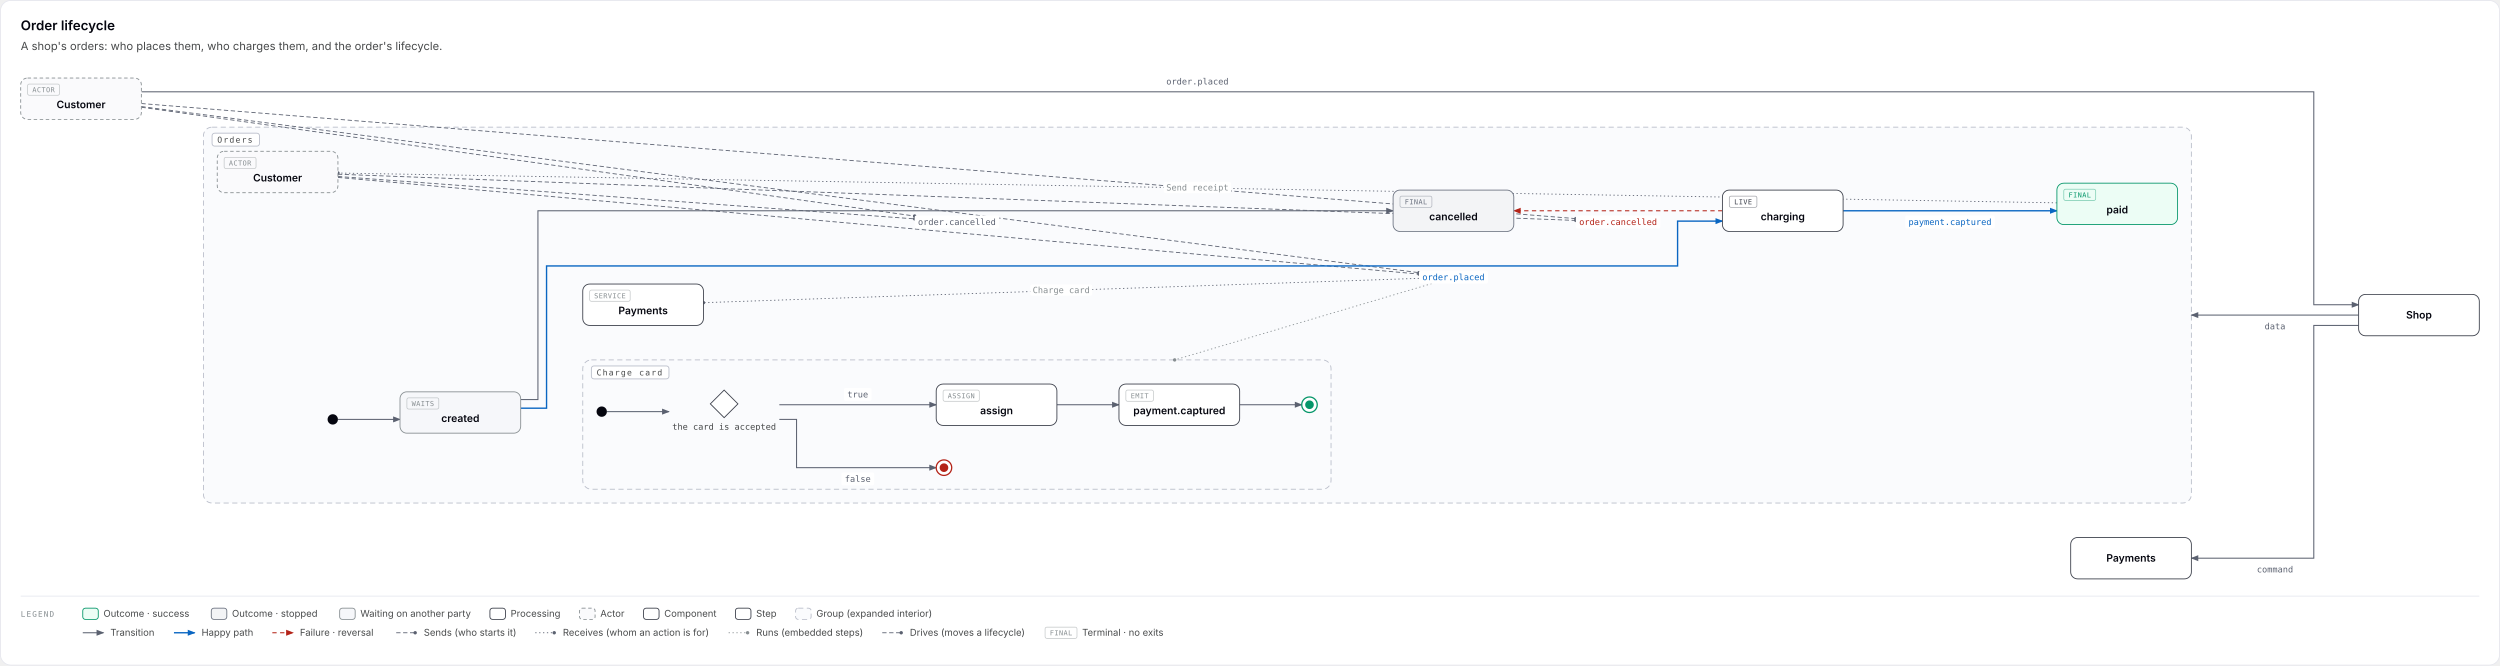
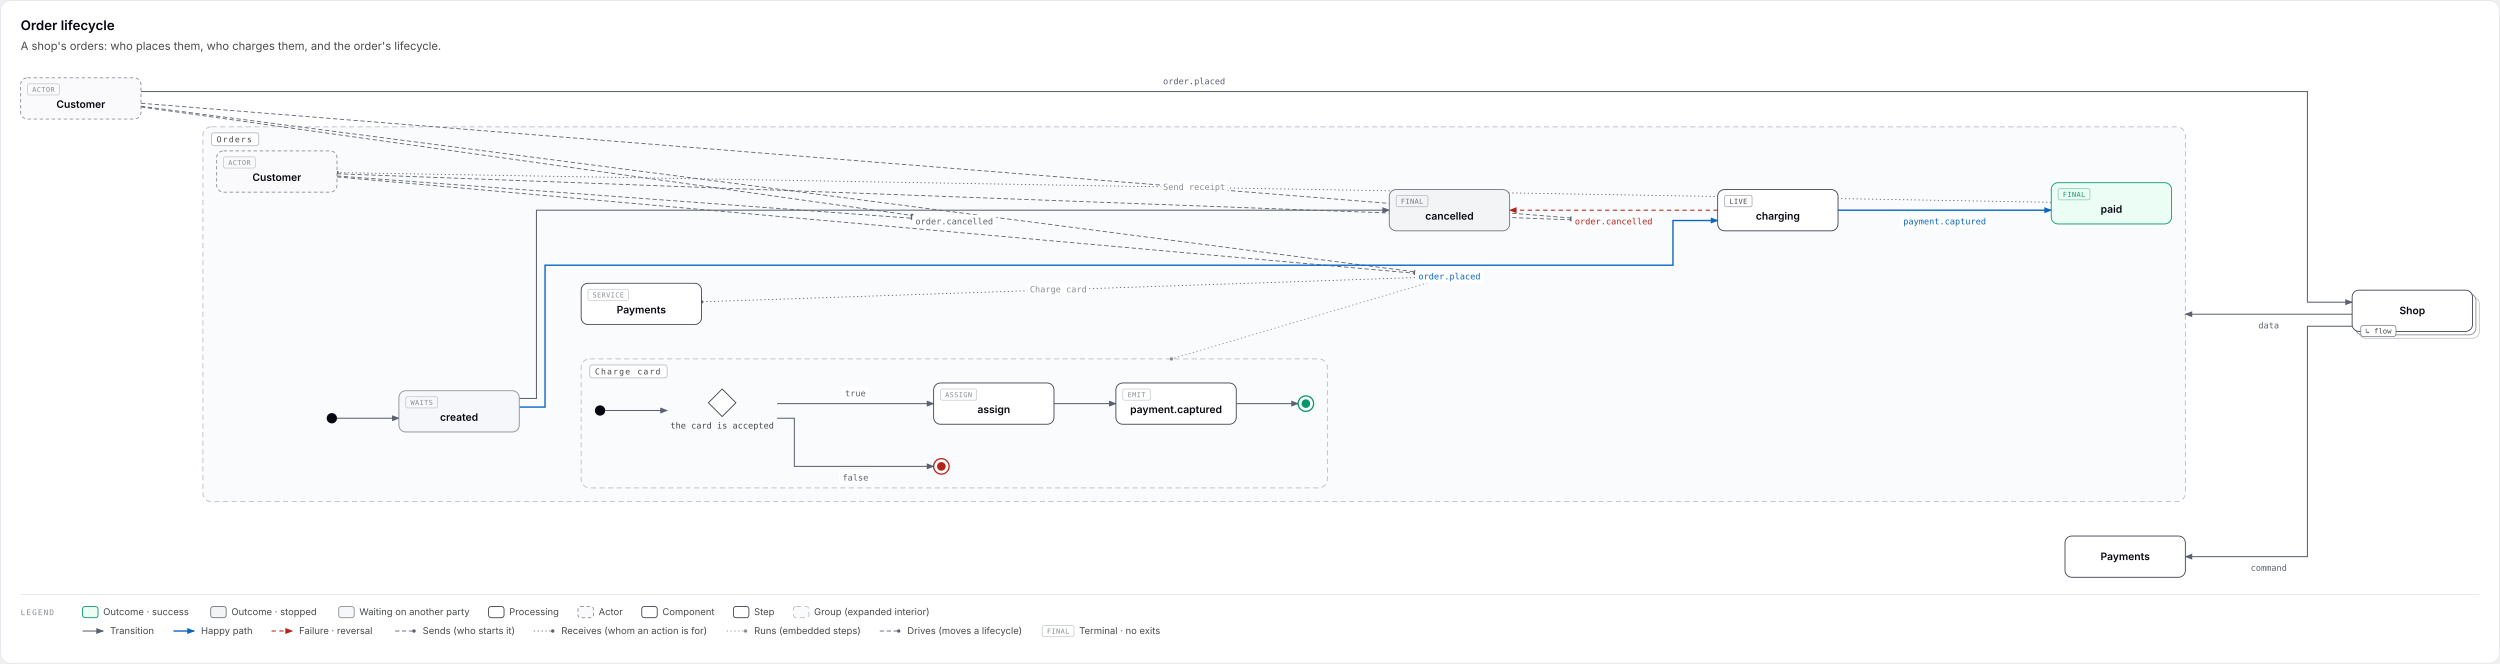
- <svg xmlns="http://www.w3.org/2000/svg" viewBox="0 0 2900 772" width="2900" height="772" role="img" aria-label="Order lifecycle">
+ <svg xmlns="http://www.w3.org/2000/svg" viewBox="0 0 2908 772" width="2908" height="772" role="img" aria-label="Order lifecycle">
  <defs>
    <marker id="sw-cnv_orderLifecycle-m-edge-default" markerWidth="9" markerHeight="7" refX="8" refY="3.5" orient="auto" markerUnits="userSpaceOnUse">
      <polygon points="0 0, 9 3.5, 0 7" fill="#5B6170" />
    </marker>
    <marker id="sw-cnv_orderLifecycle-m-edge-happy" markerWidth="9" markerHeight="7" refX="8" refY="3.5" orient="auto" markerUnits="userSpaceOnUse">
      <polygon points="0 0, 9 3.5, 0 7" fill="#0A66C2" />
    </marker>
    <marker id="sw-cnv_orderLifecycle-m-edge-failure" markerWidth="9" markerHeight="7" refX="8" refY="3.5" orient="auto" markerUnits="userSpaceOnUse">
      <polygon points="0 0, 9 3.5, 0 7" fill="#B42318" />
    </marker>
  </defs>
-   <rect x="0.5" y="0.5" width="2899" height="771" rx="12" fill="#FFFFFF" stroke="#E6E7EE" />
+   <rect x="0.5" y="0.5" width="2907" height="771" rx="12" fill="#FFFFFF" stroke="#E6E7EE" />
  <text x="24" y="35" font-family="'Inter',-apple-system,'Segoe UI',sans-serif" font-size="15.5" font-weight="600" fill="#05060F">Order lifecycle</text>
  <text x="24" y="58" font-family="'Inter',-apple-system,'Segoe UI',sans-serif" font-size="13" fill="#464849">A shop's orders: who places them, who charges them, and the order's lifecycle.</text>
  <g transform="translate(24 86.5)">
    <g class="frame" data-id="nod_orders">
      <rect x="212" y="61" width="2306" height="436" rx="10" fill="#FAFBFD" stroke="#B9BDC9" stroke-dasharray="6,4" />
      <rect x="222" y="68" width="55" height="15" rx="3" fill="#FFFFFF" stroke="#B9BDC9" />
      <text x="228" y="79" font-family="'Geist Mono','SF Mono','Fira Code',Consolas,monospace" font-size="9.5" letter-spacing="0.14em" fill="#464849">Orders</text>
    </g>
    <g class="frame" data-id="nod_chargeSteps">
      <rect x="652" y="331" width="868" height="150" rx="10" fill="#FAFBFD" stroke="#B9BDC9" stroke-dasharray="6,4" />
      <rect x="662" y="338" width="90" height="15" rx="3" fill="#FFFFFF" stroke="#B9BDC9" />
      <text x="668" y="349" font-family="'Geist Mono','SF Mono','Fira Code',Consolas,monospace" font-size="9.5" letter-spacing="0.14em" fill="#464849">Charge card</text>
    </g>
    <g class="association" data-id="drives:nod_customer:edg_chargingCancelled" data-role="drives">
      <path d="M 140 33.6 L 1804 167.1" fill="none" stroke="#5B6170" stroke-width="1" stroke-dasharray="5,3" />
      <circle cx="1804" cy="167.1" r="2" fill="#5B6170" />
    </g>
    <g class="association" data-id="drives:nod_customer:edg_createdCancelled" data-role="drives">
      <path d="M 140 37.9 L 1037 164.1" fill="none" stroke="#5B6170" stroke-width="1" stroke-dasharray="5,3" />
      <circle cx="1037" cy="164.1" r="2" fill="#5B6170" />
    </g>
    <g class="association" data-id="drives:nod_customer:edg_createdCharging" data-role="drives">
      <path d="M 140 37.1 L 1622 229.8" fill="none" stroke="#5B6170" stroke-width="1" stroke-dasharray="5,3" />
      <circle cx="1622" cy="229.8" r="2" fill="#5B6170" />
    </g>
    <g class="association" data-id="receives:edg_createdCharging:nod_paymentsHere" data-role="receives">
      <path d="M 1622 236.4 L 792 264.6" fill="none" stroke="#5B6170" stroke-width="1" stroke-dasharray="1.5,3" />
      <circle cx="792" cy="264.6" r="2" fill="#5B6170" />
      <rect x="1171" y="243.5" width="72" height="13" rx="2" fill="#FFFFFF" />
      <text x="1207" y="253.5" font-family="'Geist Mono','SF Mono','Fira Code',Consolas,monospace" font-size="10" text-anchor="middle" fill="#878E91">Charge card</text>
    </g>
    <g class="association" data-id="receives:nod_paid:nod_customerHere" data-role="receives">
      <path d="M 2362 148.8 L 368 114.2" fill="none" stroke="#5B6170" stroke-width="1" stroke-dasharray="1.5,3" />
      <circle cx="368" cy="114.2" r="2" fill="#5B6170" />
      <rect x="1326" y="124.5" width="78" height="13" rx="2" fill="#FFFFFF" />
      <text x="1365" y="134.5" font-family="'Geist Mono','SF Mono','Fira Code',Consolas,monospace" font-size="10" text-anchor="middle" fill="#878E91">Send receipt</text>
    </g>
    <g class="association" data-id="runs:edg_createdCharging:nod_chargeSteps" data-role="runs">
      <path d="M 1636.7 242.5 L 1338.6 331" fill="none" stroke="#878E91" stroke-width="1" stroke-dasharray="1.5,3" />
      <circle cx="1338.6" cy="331" r="2" fill="#878E91" />
    </g>
    <g class="association" data-id="sends:nod_customerHere:edg_chargingCancelled" data-role="sends">
      <path d="M 368 115.6 L 1804 169.2" fill="none" stroke="#5B6170" stroke-width="1" stroke-dasharray="5,3" />
      <circle cx="1804" cy="169.2" r="2" fill="#5B6170" />
    </g>
    <g class="association" data-id="sends:nod_customerHere:edg_createdCancelled" data-role="sends">
      <path d="M 368 118.2 L 1037 167.4" fill="none" stroke="#5B6170" stroke-width="1" stroke-dasharray="5,3" />
      <circle cx="1037" cy="167.4" r="2" fill="#5B6170" />
    </g>
    <g class="association" data-id="sends:nod_customerHere:edg_createdCharging" data-role="sends">
      <path d="M 368 119.3 L 1622 231.4" fill="none" stroke="#5B6170" stroke-width="1" stroke-dasharray="5,3" />
      <circle cx="1622" cy="231.4" r="2" fill="#5B6170" />
    </g>
    <path d="M 880 383 L 1062 383" fill="none" stroke="#5B6170" stroke-width="1.2" marker-end="url(#sw-cnv_orderLifecycle-m-edge-default)" data-id="edg_chargeAccepted" />
    <path d="M 680 391 L 752 391" fill="none" stroke="#5B6170" stroke-width="1.2" marker-end="url(#sw-cnv_orderLifecycle-m-edge-default)" data-id="edg_chargeCheck" />
    <path d="M 1414 383 L 1486 383" fill="none" stroke="#5B6170" stroke-width="1.2" marker-end="url(#sw-cnv_orderLifecycle-m-edge-default)" data-id="edg_chargeEnd" />
    <path d="M 1202 383 L 1274 383" fill="none" stroke="#5B6170" stroke-width="1.2" marker-end="url(#sw-cnv_orderLifecycle-m-edge-default)" data-id="edg_chargeMark" />
    <path d="M 880 400 L 900 400 L 900 456 L 1062 456" fill="none" stroke="#5B6170" stroke-width="1.2" marker-end="url(#sw-cnv_orderLifecycle-m-edge-default)" data-id="edg_chargeRefused" />
    <path d="M 1974 158 L 1732 158" fill="none" stroke="#B42318" stroke-width="1.2" stroke-dasharray="5,4" marker-end="url(#sw-cnv_orderLifecycle-m-edge-failure)" data-id="edg_chargingCancelled" />
    <path d="M 2114 158 L 2362 158" fill="none" stroke="#0A66C2" stroke-width="1.6" marker-end="url(#sw-cnv_orderLifecycle-m-edge-happy)" data-id="edg_chargingPaid" />
    <path d="M 580 377 L 600 377 L 600 158 L 1592 158" fill="none" stroke="#5B6170" stroke-width="1.2" marker-end="url(#sw-cnv_orderLifecycle-m-edge-default)" data-id="edg_createdCancelled" />
    <path d="M 580 387 L 610 387 L 610 222 L 1922 222 L 1922 170 L 1974 170" fill="none" stroke="#0A66C2" stroke-width="1.6" marker-end="url(#sw-cnv_orderLifecycle-m-edge-happy)" data-id="edg_createdCharging" />
    <path d="M 368 400 L 440 400" fill="none" stroke="#5B6170" stroke-width="1.2" marker-end="url(#sw-cnv_orderLifecycle-m-edge-default)" data-id="edg_initCreated" />
-     <path d="M 140 20 L 2660 20 L 2660 267 L 2712 267" fill="none" stroke="#5B6170" stroke-width="1.2" marker-end="url(#sw-cnv_orderLifecycle-m-edge-default)" data-id="edg_customerShop" />
+     <path d="M 140 20 L 2660 20 L 2660 265 L 2712 265" fill="none" stroke="#5B6170" stroke-width="1.2" marker-end="url(#sw-cnv_orderLifecycle-m-edge-default)" data-id="edg_customerShop" />
    <path d="M 2712 279 L 2518 279" fill="none" stroke="#5B6170" stroke-width="1.2" marker-end="url(#sw-cnv_orderLifecycle-m-edge-default)" data-id="edg_shopOrders" />
-     <path d="M 2712 291 L 2660 291 L 2660 561 L 2518 561" fill="none" stroke="#5B6170" stroke-width="1.2" marker-end="url(#sw-cnv_orderLifecycle-m-edge-default)" data-id="edg_shopPayments" />
+     <path d="M 2712 293 L 2660 293 L 2660 561 L 2518 561" fill="none" stroke="#5B6170" stroke-width="1.2" marker-end="url(#sw-cnv_orderLifecycle-m-edge-default)" data-id="edg_shopPayments" />
    <g class="label" data-id="edg_chargeAccepted">
      <rect x="955" y="363.5" width="32" height="15" rx="2" fill="#FFFFFF" />
      <text x="971" y="374.5" font-family="'Geist Mono','SF Mono','Fira Code',Consolas,monospace" font-size="10" text-anchor="middle" fill="#5B6170">true</text>
    </g>
    <g class="label" data-id="edg_chargeRefused">
      <rect x="952" y="461.5" width="38" height="15" rx="2" fill="#FFFFFF" />
      <text x="971" y="472.5" font-family="'Geist Mono','SF Mono','Fira Code',Consolas,monospace" font-size="10" text-anchor="middle" fill="#5B6170">false</text>
    </g>
    <g class="label" data-id="edg_chargingCancelled">
      <rect x="1804" y="163.5" width="98" height="15" rx="2" fill="#FFFFFF" />
      <text x="1853" y="174.5" font-family="'Geist Mono','SF Mono','Fira Code',Consolas,monospace" font-size="10" text-anchor="middle" fill="#B42318">order.cancelled</text>
    </g>
    <g class="label" data-id="edg_chargingPaid">
      <rect x="2186" y="163.5" width="104" height="15" rx="2" fill="#FFFFFF" />
      <text x="2238" y="174.5" font-family="'Geist Mono','SF Mono','Fira Code',Consolas,monospace" font-size="10" text-anchor="middle" fill="#0A66C2">payment.captured</text>
    </g>
    <g class="label" data-id="edg_createdCancelled">
      <rect x="1037" y="163.5" width="98" height="15" rx="2" fill="#FFFFFF" />
      <text x="1086" y="174.5" font-family="'Geist Mono','SF Mono','Fira Code',Consolas,monospace" font-size="10" text-anchor="middle" fill="#5B6170">order.cancelled</text>
    </g>
    <g class="label" data-id="edg_createdCharging">
      <rect x="1622" y="227.5" width="80" height="15" rx="2" fill="#FFFFFF" />
      <text x="1662" y="238.5" font-family="'Geist Mono','SF Mono','Fira Code',Consolas,monospace" font-size="10" text-anchor="middle" fill="#0A66C2">order.placed</text>
    </g>
    <g class="label" data-id="edg_customerShop">
      <rect x="1325" y="0.5" width="80" height="15" rx="2" fill="#FFFFFF" />
      <text x="1365" y="11.5" font-family="'Geist Mono','SF Mono','Fira Code',Consolas,monospace" font-size="10" text-anchor="middle" fill="#5B6170">order.placed</text>
    </g>
    <g class="label" data-id="edg_shopOrders">
      <rect x="2599" y="284.5" width="32" height="15" rx="2" fill="#FFFFFF" />
      <text x="2615" y="295.5" font-family="'Geist Mono','SF Mono','Fira Code',Consolas,monospace" font-size="10" text-anchor="middle" fill="#5B6170">data</text>
    </g>
    <g class="label" data-id="edg_shopPayments">
      <rect x="2590" y="566.5" width="50" height="15" rx="2" fill="#FFFFFF" />
      <text x="2615" y="577.5" font-family="'Geist Mono','SF Mono','Fira Code',Consolas,monospace" font-size="10" text-anchor="middle" fill="#5B6170">command</text>
    </g>
    <g class="node" data-id="nod_customer">
      <rect x="0" y="4" width="140" height="48" rx="8" fill="#FAFAFC" stroke="#878E91" stroke-width="1" stroke-dasharray="4,3" />
      <rect x="8" y="11" width="37" height="13" rx="2" fill="none" stroke="#878E91" stroke-opacity="0.5" stroke-width="0.8" />
      <text x="26.5" y="20.5" font-family="'Geist Mono','SF Mono','Fira Code',Consolas,monospace" font-size="8" letter-spacing="0.06em" text-anchor="middle" fill="#878E91">ACTOR</text>
      <text x="70" y="39" font-family="'Inter',-apple-system,'Segoe UI',sans-serif" font-size="12" font-weight="600" text-anchor="middle" fill="#05060F">Customer</text>
    </g>
    <g class="node" data-id="nod_cancelled">
      <rect x="1592" y="134" width="140" height="48" rx="8" fill="#F3F4F6" stroke="#6B7280" stroke-width="1" />
      <rect x="1600" y="141" width="37" height="13" rx="2" fill="none" stroke="#6B7280" stroke-opacity="0.5" stroke-width="0.8" />
      <text x="1618.5" y="150.5" font-family="'Geist Mono','SF Mono','Fira Code',Consolas,monospace" font-size="8" letter-spacing="0.06em" text-anchor="middle" fill="#6B7280">FINAL</text>
      <text x="1662" y="169" font-family="'Inter',-apple-system,'Segoe UI',sans-serif" font-size="12" font-weight="600" text-anchor="middle" fill="#05060F">cancelled</text>
    </g>
    <g class="node" data-id="nod_captured">
      <rect x="1274" y="359" width="140" height="48" rx="8" fill="#FFFFFF" stroke="#3B3F4A" stroke-width="1" />
      <rect x="1282" y="366" width="32" height="13" rx="2" fill="none" stroke="#878E91" stroke-opacity="0.5" stroke-width="0.8" />
      <text x="1298" y="375.5" font-family="'Geist Mono','SF Mono','Fira Code',Consolas,monospace" font-size="8" letter-spacing="0.06em" text-anchor="middle" fill="#878E91">EMIT</text>
      <text x="1344" y="394" font-family="'Inter',-apple-system,'Segoe UI',sans-serif" font-size="12" font-weight="600" text-anchor="middle" fill="#05060F">payment.captured</text>
    </g>
    <g class="node" data-id="nod_cardAccepted">
      <polygon points="816,366 832,382 816,398 800,382" fill="#FFFFFF" stroke="#3B3F4A" />
      <text x="816" y="412" font-family="'Geist Mono','SF Mono','Fira Code',Consolas,monospace" font-size="10" text-anchor="middle" fill="#464849">the card is accepted</text>
    </g>
    <g class="node" data-id="nod_chargeDeclined">
      <circle cx="1071" cy="456" r="9" fill="#FFFFFF" stroke="#B42318" stroke-width="1.5" />
      <circle cx="1071" cy="456" r="5" fill="#B42318" />
    </g>
    <g class="node" data-id="nod_chargeDone">
      <circle cx="1495" cy="383" r="9" fill="#FFFFFF" stroke="#059669" stroke-width="1.5" />
      <circle cx="1495" cy="383" r="5" fill="#059669" />
    </g>
    <g class="node" data-id="nod_chargeStart">
      <circle cx="674" cy="391" r="6" fill="#05060F" />
    </g>
    <g class="node" data-id="nod_markCharged">
      <rect x="1062" y="359" width="140" height="48" rx="8" fill="#FFFFFF" stroke="#3B3F4A" stroke-width="1" />
      <rect x="1070" y="366" width="42" height="13" rx="2" fill="none" stroke="#878E91" stroke-opacity="0.5" stroke-width="0.8" />
      <text x="1091" y="375.5" font-family="'Geist Mono','SF Mono','Fira Code',Consolas,monospace" font-size="8" letter-spacing="0.06em" text-anchor="middle" fill="#878E91">ASSIGN</text>
      <text x="1132" y="394" font-family="'Inter',-apple-system,'Segoe UI',sans-serif" font-size="12" font-weight="600" text-anchor="middle" fill="#05060F">assign</text>
    </g>
    <g class="node" data-id="nod_charging">
      <rect x="1974" y="134" width="140" height="48" rx="8" fill="#FFFFFF" stroke="#3B3F4A" stroke-width="1" />
      <rect x="1982" y="141" width="32" height="13" rx="2" fill="none" stroke="#3B3F4A" stroke-opacity="0.5" stroke-width="0.8" />
      <text x="1998" y="150.5" font-family="'Geist Mono','SF Mono','Fira Code',Consolas,monospace" font-size="8" letter-spacing="0.06em" text-anchor="middle" fill="#3B3F4A">LIVE</text>
      <text x="2044" y="169" font-family="'Inter',-apple-system,'Segoe UI',sans-serif" font-size="12" font-weight="600" text-anchor="middle" fill="#05060F">charging</text>
    </g>
    <g class="node" data-id="nod_created">
      <rect x="440" y="368" width="140" height="48" rx="8" fill="#F6F7FA" stroke="#878E91" stroke-width="1" />
      <rect x="448" y="375" width="37" height="13" rx="2" fill="none" stroke="#878E91" stroke-opacity="0.5" stroke-width="0.8" />
      <text x="466.5" y="384.5" font-family="'Geist Mono','SF Mono','Fira Code',Consolas,monospace" font-size="8" letter-spacing="0.06em" text-anchor="middle" fill="#878E91">WAITS</text>
      <text x="510" y="403" font-family="'Inter',-apple-system,'Segoe UI',sans-serif" font-size="12" font-weight="600" text-anchor="middle" fill="#05060F">created</text>
    </g>
    <g class="node" data-id="nod_customerHere">
      <rect x="228" y="89" width="140" height="48" rx="8" fill="#FAFAFC" stroke="#878E91" stroke-width="1" stroke-dasharray="4,3" />
      <rect x="236" y="96" width="37" height="13" rx="2" fill="none" stroke="#878E91" stroke-opacity="0.5" stroke-width="0.8" />
      <text x="254.5" y="105.5" font-family="'Geist Mono','SF Mono','Fira Code',Consolas,monospace" font-size="8" letter-spacing="0.06em" text-anchor="middle" fill="#878E91">ACTOR</text>
      <text x="298" y="124" font-family="'Inter',-apple-system,'Segoe UI',sans-serif" font-size="12" font-weight="600" text-anchor="middle" fill="#05060F">Customer</text>
    </g>
    <g class="node" data-id="nod_init">
      <circle cx="362" cy="400" r="6" fill="#05060F" />
    </g>
    <g class="node" data-id="nod_paid">
      <rect x="2362" y="126" width="140" height="48" rx="8" fill="#ECFDF5" stroke="#059669" stroke-width="1" />
      <rect x="2370" y="133" width="37" height="13" rx="2" fill="none" stroke="#059669" stroke-opacity="0.5" stroke-width="0.8" />
      <text x="2388.5" y="142.5" font-family="'Geist Mono','SF Mono','Fira Code',Consolas,monospace" font-size="8" letter-spacing="0.06em" text-anchor="middle" fill="#059669">FINAL</text>
      <text x="2432" y="161" font-family="'Inter',-apple-system,'Segoe UI',sans-serif" font-size="12" font-weight="600" text-anchor="middle" fill="#05060F">paid</text>
    </g>
    <g class="node" data-id="nod_paymentsHere">
      <rect x="652" y="243" width="140" height="48" rx="8" fill="#FFFFFF" stroke="#3B3F4A" stroke-width="1" />
      <rect x="660" y="250" width="47" height="13" rx="2" fill="none" stroke="#878E91" stroke-opacity="0.5" stroke-width="0.8" />
      <text x="683.5" y="259.5" font-family="'Geist Mono','SF Mono','Fira Code',Consolas,monospace" font-size="8" letter-spacing="0.06em" text-anchor="middle" fill="#878E91">SERVICE</text>
      <text x="722" y="278" font-family="'Inter',-apple-system,'Segoe UI',sans-serif" font-size="12" font-weight="600" text-anchor="middle" fill="#05060F">Payments</text>
    </g>
    <g class="node" data-id="nod_payments">
      <rect x="2378" y="537" width="140" height="48" rx="8" fill="#FFFFFF" stroke="#3B3F4A" stroke-width="1" />
      <text x="2448" y="565" font-family="'Inter',-apple-system,'Segoe UI',sans-serif" font-size="12" font-weight="600" text-anchor="middle" fill="#05060F">Payments</text>
    </g>
    <g class="node" data-id="nod_shop">
-       <rect x="2712" y="255" width="140" height="48" rx="8" fill="#FFFFFF" stroke="#3B3F4A" stroke-width="1" />
-       <text x="2782" y="283" font-family="'Inter',-apple-system,'Segoe UI',sans-serif" font-size="12" font-weight="600" text-anchor="middle" fill="#05060F">Shop</text>
+       <rect x="2720" y="259" width="140" height="48" rx="8" fill="#FFFFFF" stroke="#3B3F4A" stroke-opacity="0.3" />
+       <rect x="2716" y="255" width="140" height="48" rx="8" fill="#FFFFFF" stroke="#3B3F4A" stroke-opacity="0.6" />
+       <rect x="2712" y="251" width="140" height="48" rx="8" fill="#FFFFFF" stroke="#3B3F4A" stroke-width="1" />
+       <text x="2782" y="279" font-family="'Inter',-apple-system,'Segoe UI',sans-serif" font-size="12" font-weight="600" text-anchor="middle" fill="#05060F">Shop</text>
+       <g class="interior-mark">
+         <rect x="2722" y="292" width="41" height="13" rx="3" fill="#FFFFFF" stroke="#878E91" />
+         <text x="2742.5" y="301.5" font-family="'Geist Mono','SF Mono','Fira Code',Consolas,monospace" font-size="8.5" text-anchor="middle" fill="#464849">↳ flow</text>
+       </g>
    </g>
  </g>
-   <line x1="24" y1="691.5" x2="2876" y2="691.5" stroke="#E6E7EE" />
+   <line x1="24" y1="691.5" x2="2884" y2="691.5" stroke="#E6E7EE" />
  <text x="24" y="715.5" font-family="'Geist Mono','SF Mono','Fira Code',Consolas,monospace" font-size="9" letter-spacing="0.14em" fill="#878E91">LEGEND</text>
  <rect x="96" y="705.5" width="18" height="13" rx="3" fill="#ECFDF5" stroke="#059669" />
  <text x="120" y="715.5" font-family="'Inter',-apple-system,'Segoe UI',sans-serif" font-size="11" fill="#464849">Outcome · success</text>
  <rect x="245.1" y="705.5" width="18" height="13" rx="3" fill="#F3F4F6" stroke="#6B7280" />
  <text x="269.1" y="715.5" font-family="'Inter',-apple-system,'Segoe UI',sans-serif" font-size="11" fill="#464849">Outcome · stopped</text>
  <rect x="394" y="705.5" width="18" height="13" rx="3" fill="#F6F7FA" stroke="#878E91" />
  <text x="418" y="715.5" font-family="'Inter',-apple-system,'Segoe UI',sans-serif" font-size="11" fill="#464849">Waiting on another party</text>
  <rect x="568.3" y="705.5" width="18" height="13" rx="3" fill="#FFFFFF" stroke="#3B3F4A" />
  <text x="592.3" y="715.5" font-family="'Inter',-apple-system,'Segoe UI',sans-serif" font-size="11" fill="#464849">Processing</text>
  <rect x="672.3" y="705.5" width="18" height="13" rx="3" fill="#FAFAFC" stroke="#878E91" stroke-dasharray="4,3" />
  <text x="696.3" y="715.5" font-family="'Inter',-apple-system,'Segoe UI',sans-serif" font-size="11" fill="#464849">Actor</text>
  <rect x="746.5" y="705.5" width="18" height="13" rx="3" fill="#FFFFFF" stroke="#3B3F4A" />
  <text x="770.5" y="715.5" font-family="'Inter',-apple-system,'Segoe UI',sans-serif" font-size="11" fill="#464849">Component</text>
  <rect x="853.1" y="705.5" width="18" height="13" rx="3" fill="#FFFFFF" stroke="#3B3F4A" />
  <text x="877.1" y="715.5" font-family="'Inter',-apple-system,'Segoe UI',sans-serif" font-size="11" fill="#464849">Step</text>
  <rect x="922.9" y="705.5" width="18" height="13" rx="3" fill="#FAFBFD" stroke="#B9BDC9" stroke-dasharray="6,4" />
  <text x="946.9" y="715.5" font-family="'Inter',-apple-system,'Segoe UI',sans-serif" font-size="11" fill="#464849">Group (expanded interior)</text>
  <line x1="96" y1="734" x2="120" y2="734" stroke="#5B6170" stroke-width="1.2" marker-end="url(#sw-cnv_orderLifecycle-m-edge-default)" />
  <text x="128" y="737.5" font-family="'Inter',-apple-system,'Segoe UI',sans-serif" font-size="11" fill="#464849">Transition</text>
  <line x1="201.8" y1="734" x2="225.8" y2="734" stroke="#0A66C2" stroke-width="1.6" marker-end="url(#sw-cnv_orderLifecycle-m-edge-happy)" />
  <text x="233.8" y="737.5" font-family="'Inter',-apple-system,'Segoe UI',sans-serif" font-size="11" fill="#464849">Happy path</text>
  <line x1="315.9" y1="734" x2="339.9" y2="734" stroke="#B42318" stroke-width="1.2" stroke-dasharray="5,4" marker-end="url(#sw-cnv_orderLifecycle-m-edge-failure)" />
  <text x="347.9" y="737.5" font-family="'Inter',-apple-system,'Segoe UI',sans-serif" font-size="11" fill="#464849">Failure · reversal</text>
  <line x1="459.6" y1="734" x2="481.6" y2="734" stroke="#5B6170" stroke-width="1" stroke-dasharray="5,3" />
  <circle cx="481.6" cy="734" r="2" fill="#5B6170" />
  <text x="491.6" y="737.5" font-family="'Inter',-apple-system,'Segoe UI',sans-serif" font-size="11" fill="#464849">Sends (who starts it)</text>
  <line x1="620.9" y1="734" x2="642.9" y2="734" stroke="#5B6170" stroke-width="1" stroke-dasharray="1.5,3" />
  <circle cx="642.9" cy="734" r="2" fill="#5B6170" />
  <text x="652.9" y="737.5" font-family="'Inter',-apple-system,'Segoe UI',sans-serif" font-size="11" fill="#464849">Receives (whom an action is for)</text>
  <line x1="845.2" y1="734" x2="867.2" y2="734" stroke="#878E91" stroke-width="1" stroke-dasharray="1.5,3" />
  <circle cx="867.2" cy="734" r="2" fill="#878E91" />
  <text x="877.2" y="737.5" font-family="'Inter',-apple-system,'Segoe UI',sans-serif" font-size="11" fill="#464849">Runs (embedded steps)</text>
  <line x1="1023.4" y1="734" x2="1045.4" y2="734" stroke="#5B6170" stroke-width="1" stroke-dasharray="5,3" />
  <circle cx="1045.4" cy="734" r="2" fill="#5B6170" />
  <text x="1055.4" y="737.5" font-family="'Inter',-apple-system,'Segoe UI',sans-serif" font-size="11" fill="#464849">Drives (moves a lifecycle)</text>
  <rect x="1212.3" y="727.5" width="37" height="13" rx="2" fill="none" stroke="#878E91" stroke-opacity="0.5" stroke-width="0.8" />
  <text x="1230.8" y="737" font-family="'Geist Mono','SF Mono','Fira Code',Consolas,monospace" font-size="8" letter-spacing="0.06em" text-anchor="middle" fill="#878E91">FINAL</text>
  <text x="1255.3" y="737.5" font-family="'Inter',-apple-system,'Segoe UI',sans-serif" font-size="11" fill="#464849">Terminal · no exits</text>
</svg>
